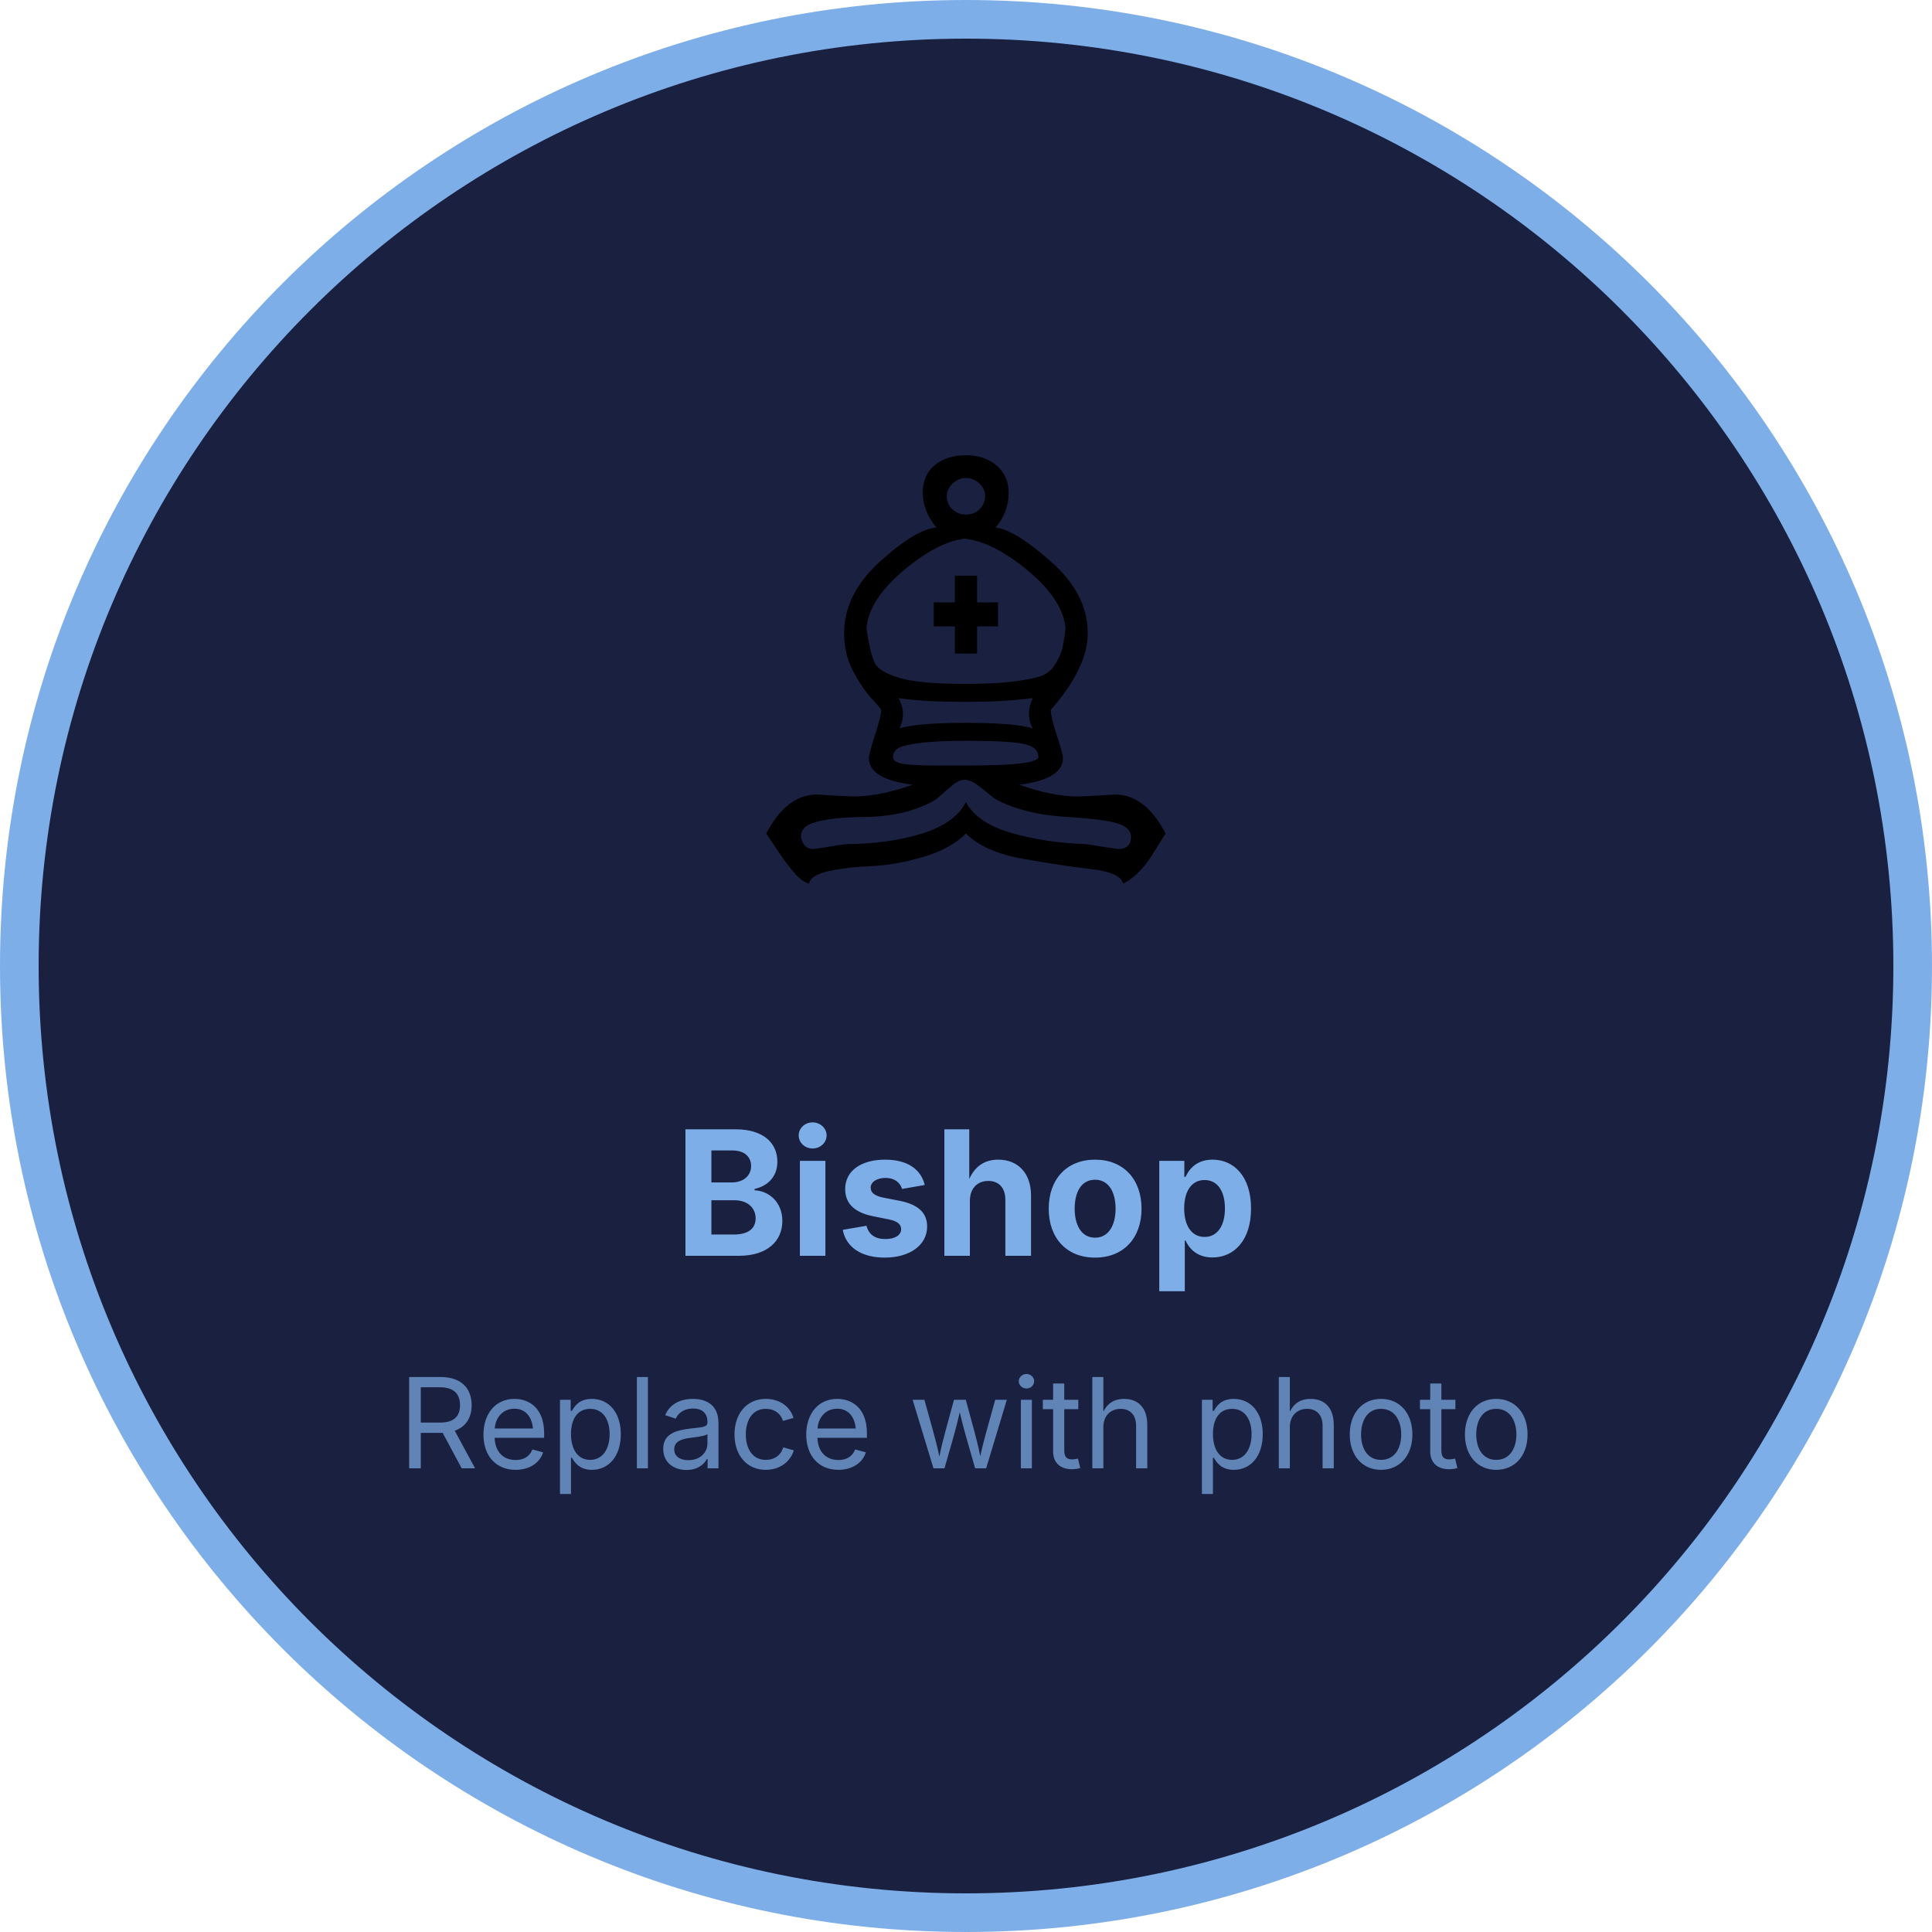
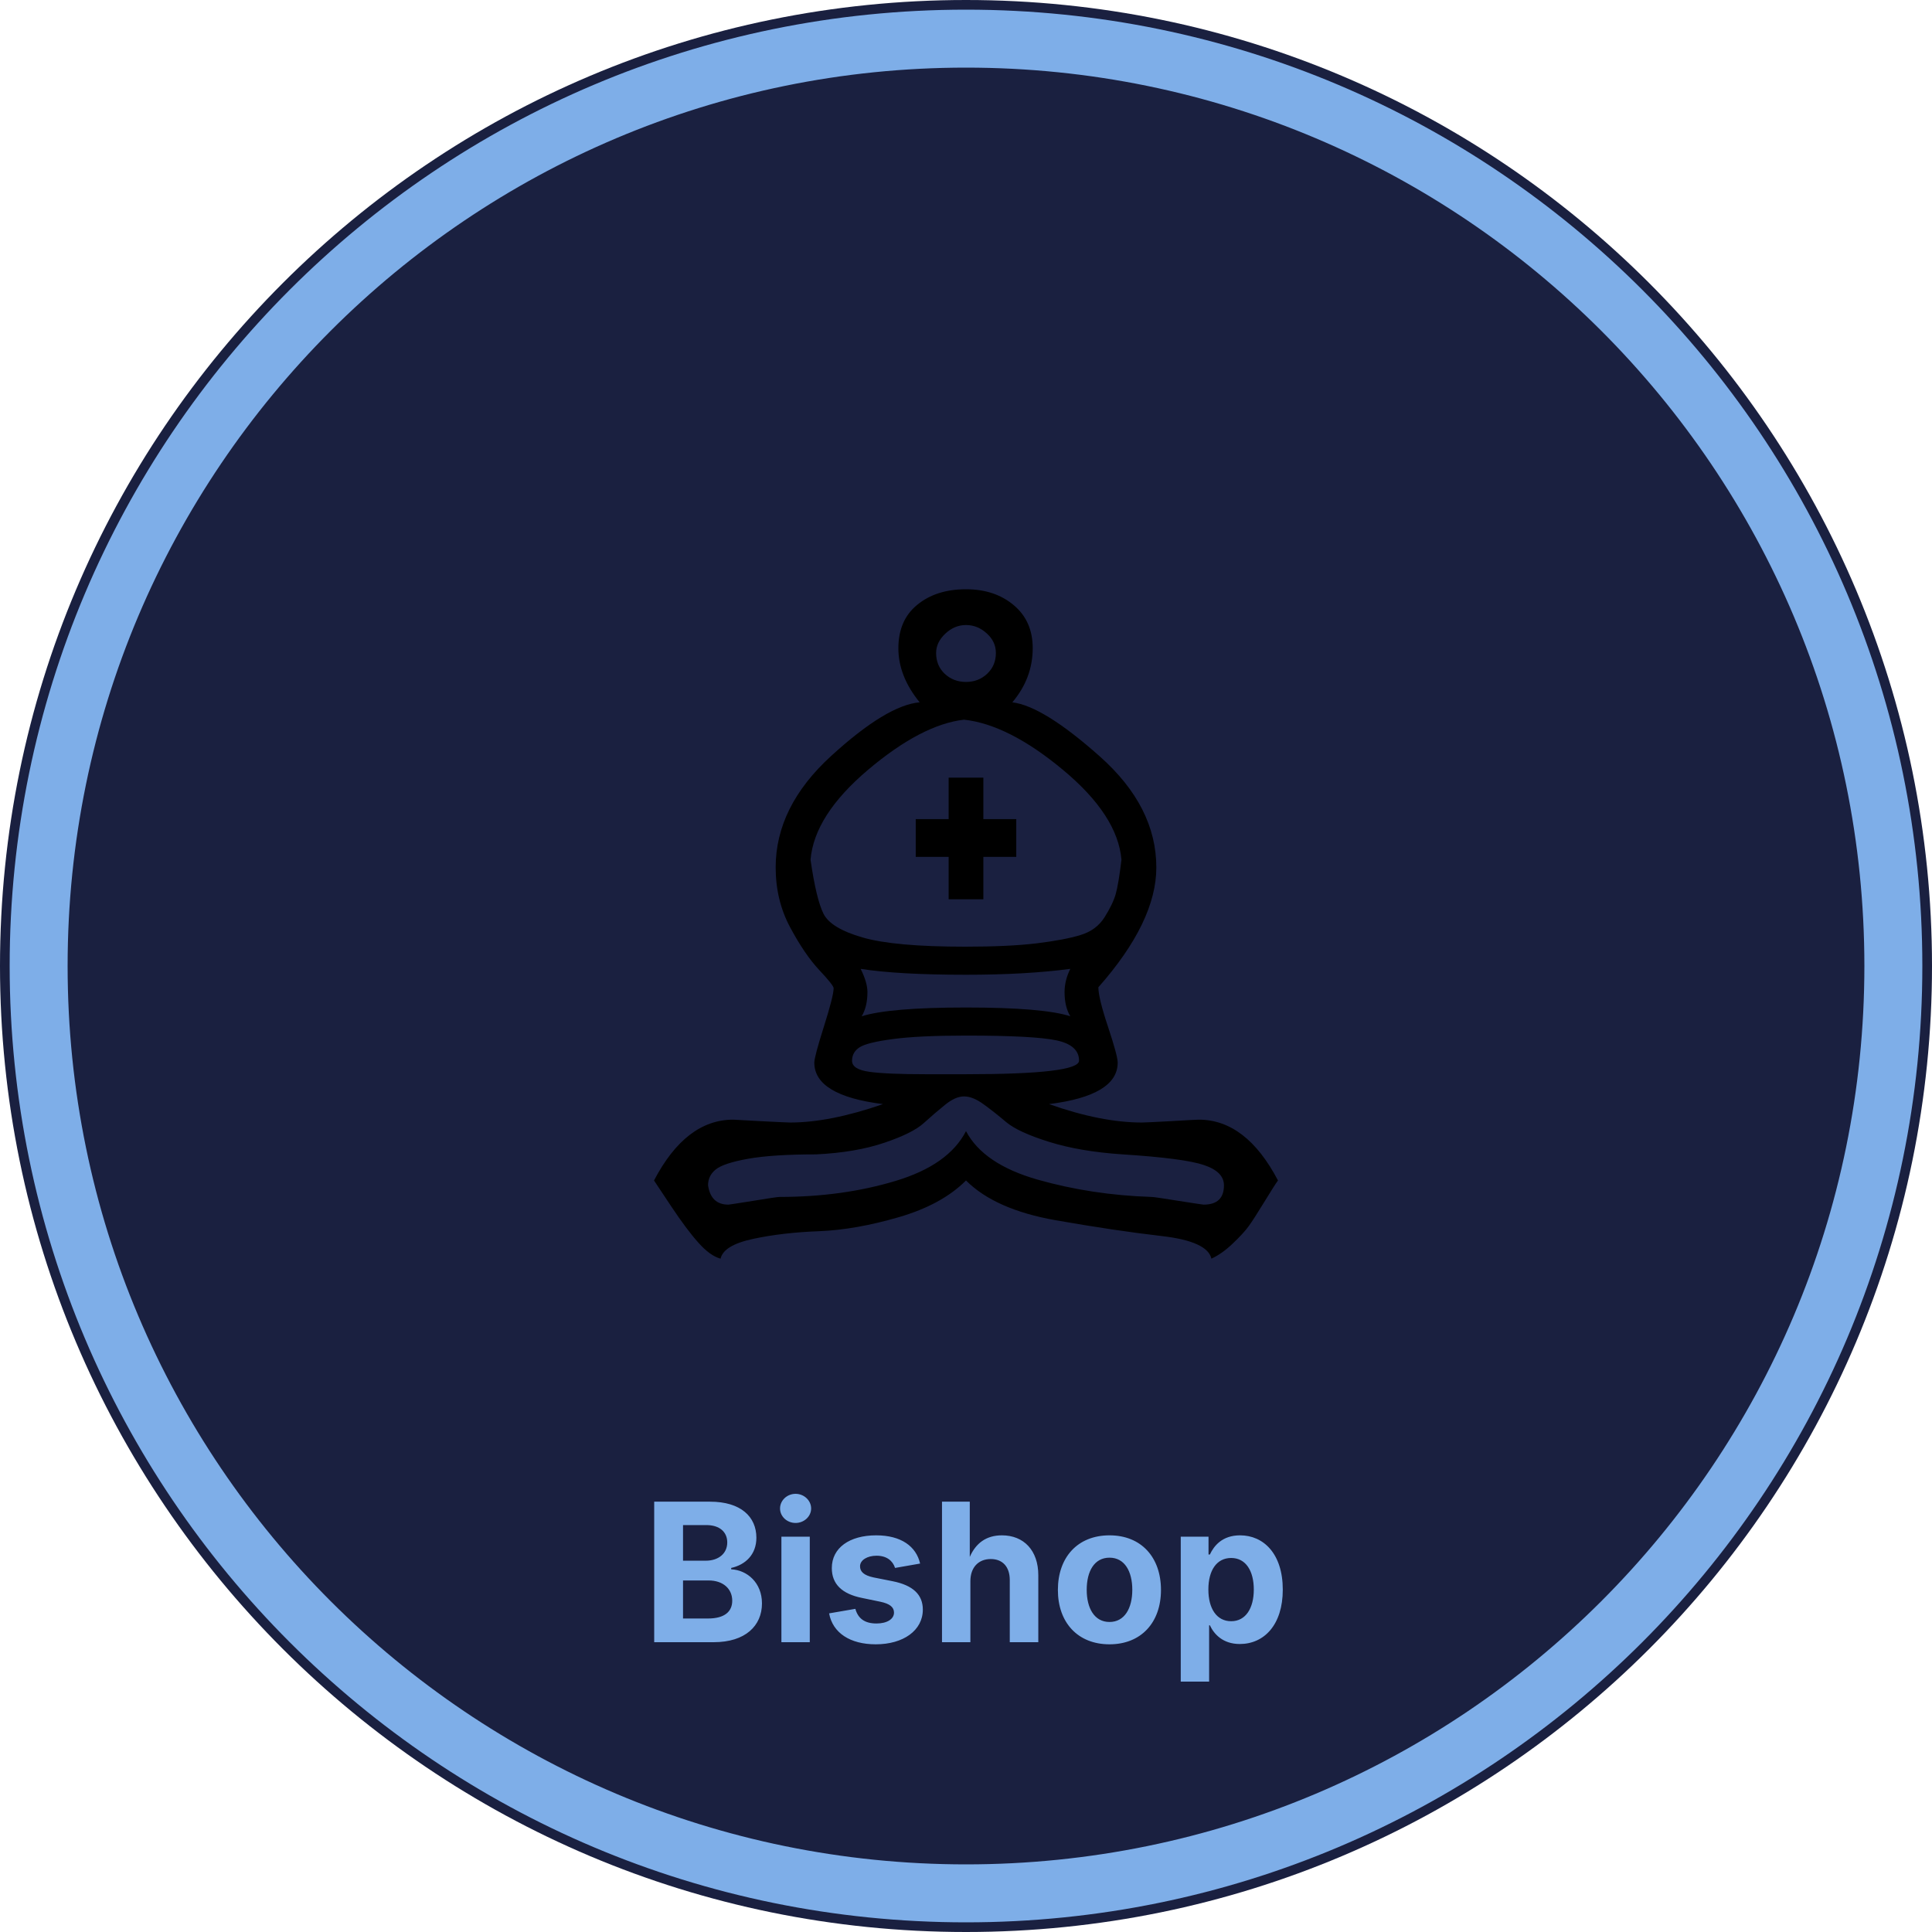
- <svg xmlns="http://www.w3.org/2000/svg" viewBox="0 0 200 200">
-   <circle cx="100" cy="100" r="98" fill="#1a2040" stroke="#7eaee8" stroke-width="4" />
-   <text x="100" y="90" text-anchor="middle" font-size="64" font-family="serif">♗</text>
-   <text x="100" y="130" text-anchor="middle" font-size="18" font-weight="bold" fill="#7eaee8" font-family="-apple-system,sans-serif">Bishop</text>
-   <text x="100" y="152" text-anchor="middle" font-size="13" fill="#7eaee8" opacity="0.7" font-family="-apple-system,sans-serif">Replace with photo</text>
+ <svg xmlns="http://www.w3.org/2000/svg" viewBox="0 0 200 200" preserveAspectRatio="xMidYMid slice">
+   <circle cx="100" cy="100" r="100" fill="#1a2040" />
+   <circle cx="100" cy="100" r="96" fill="#1a2040" stroke="#7eaee8" stroke-width="6" />
+   <text x="100" y="128" text-anchor="middle" font-size="100" font-family="serif">♗</text>
+   <text x="100" y="170" text-anchor="middle" font-size="20" font-weight="bold" fill="#7eaee8" font-family="-apple-system,sans-serif">Bishop</text>
</svg>
